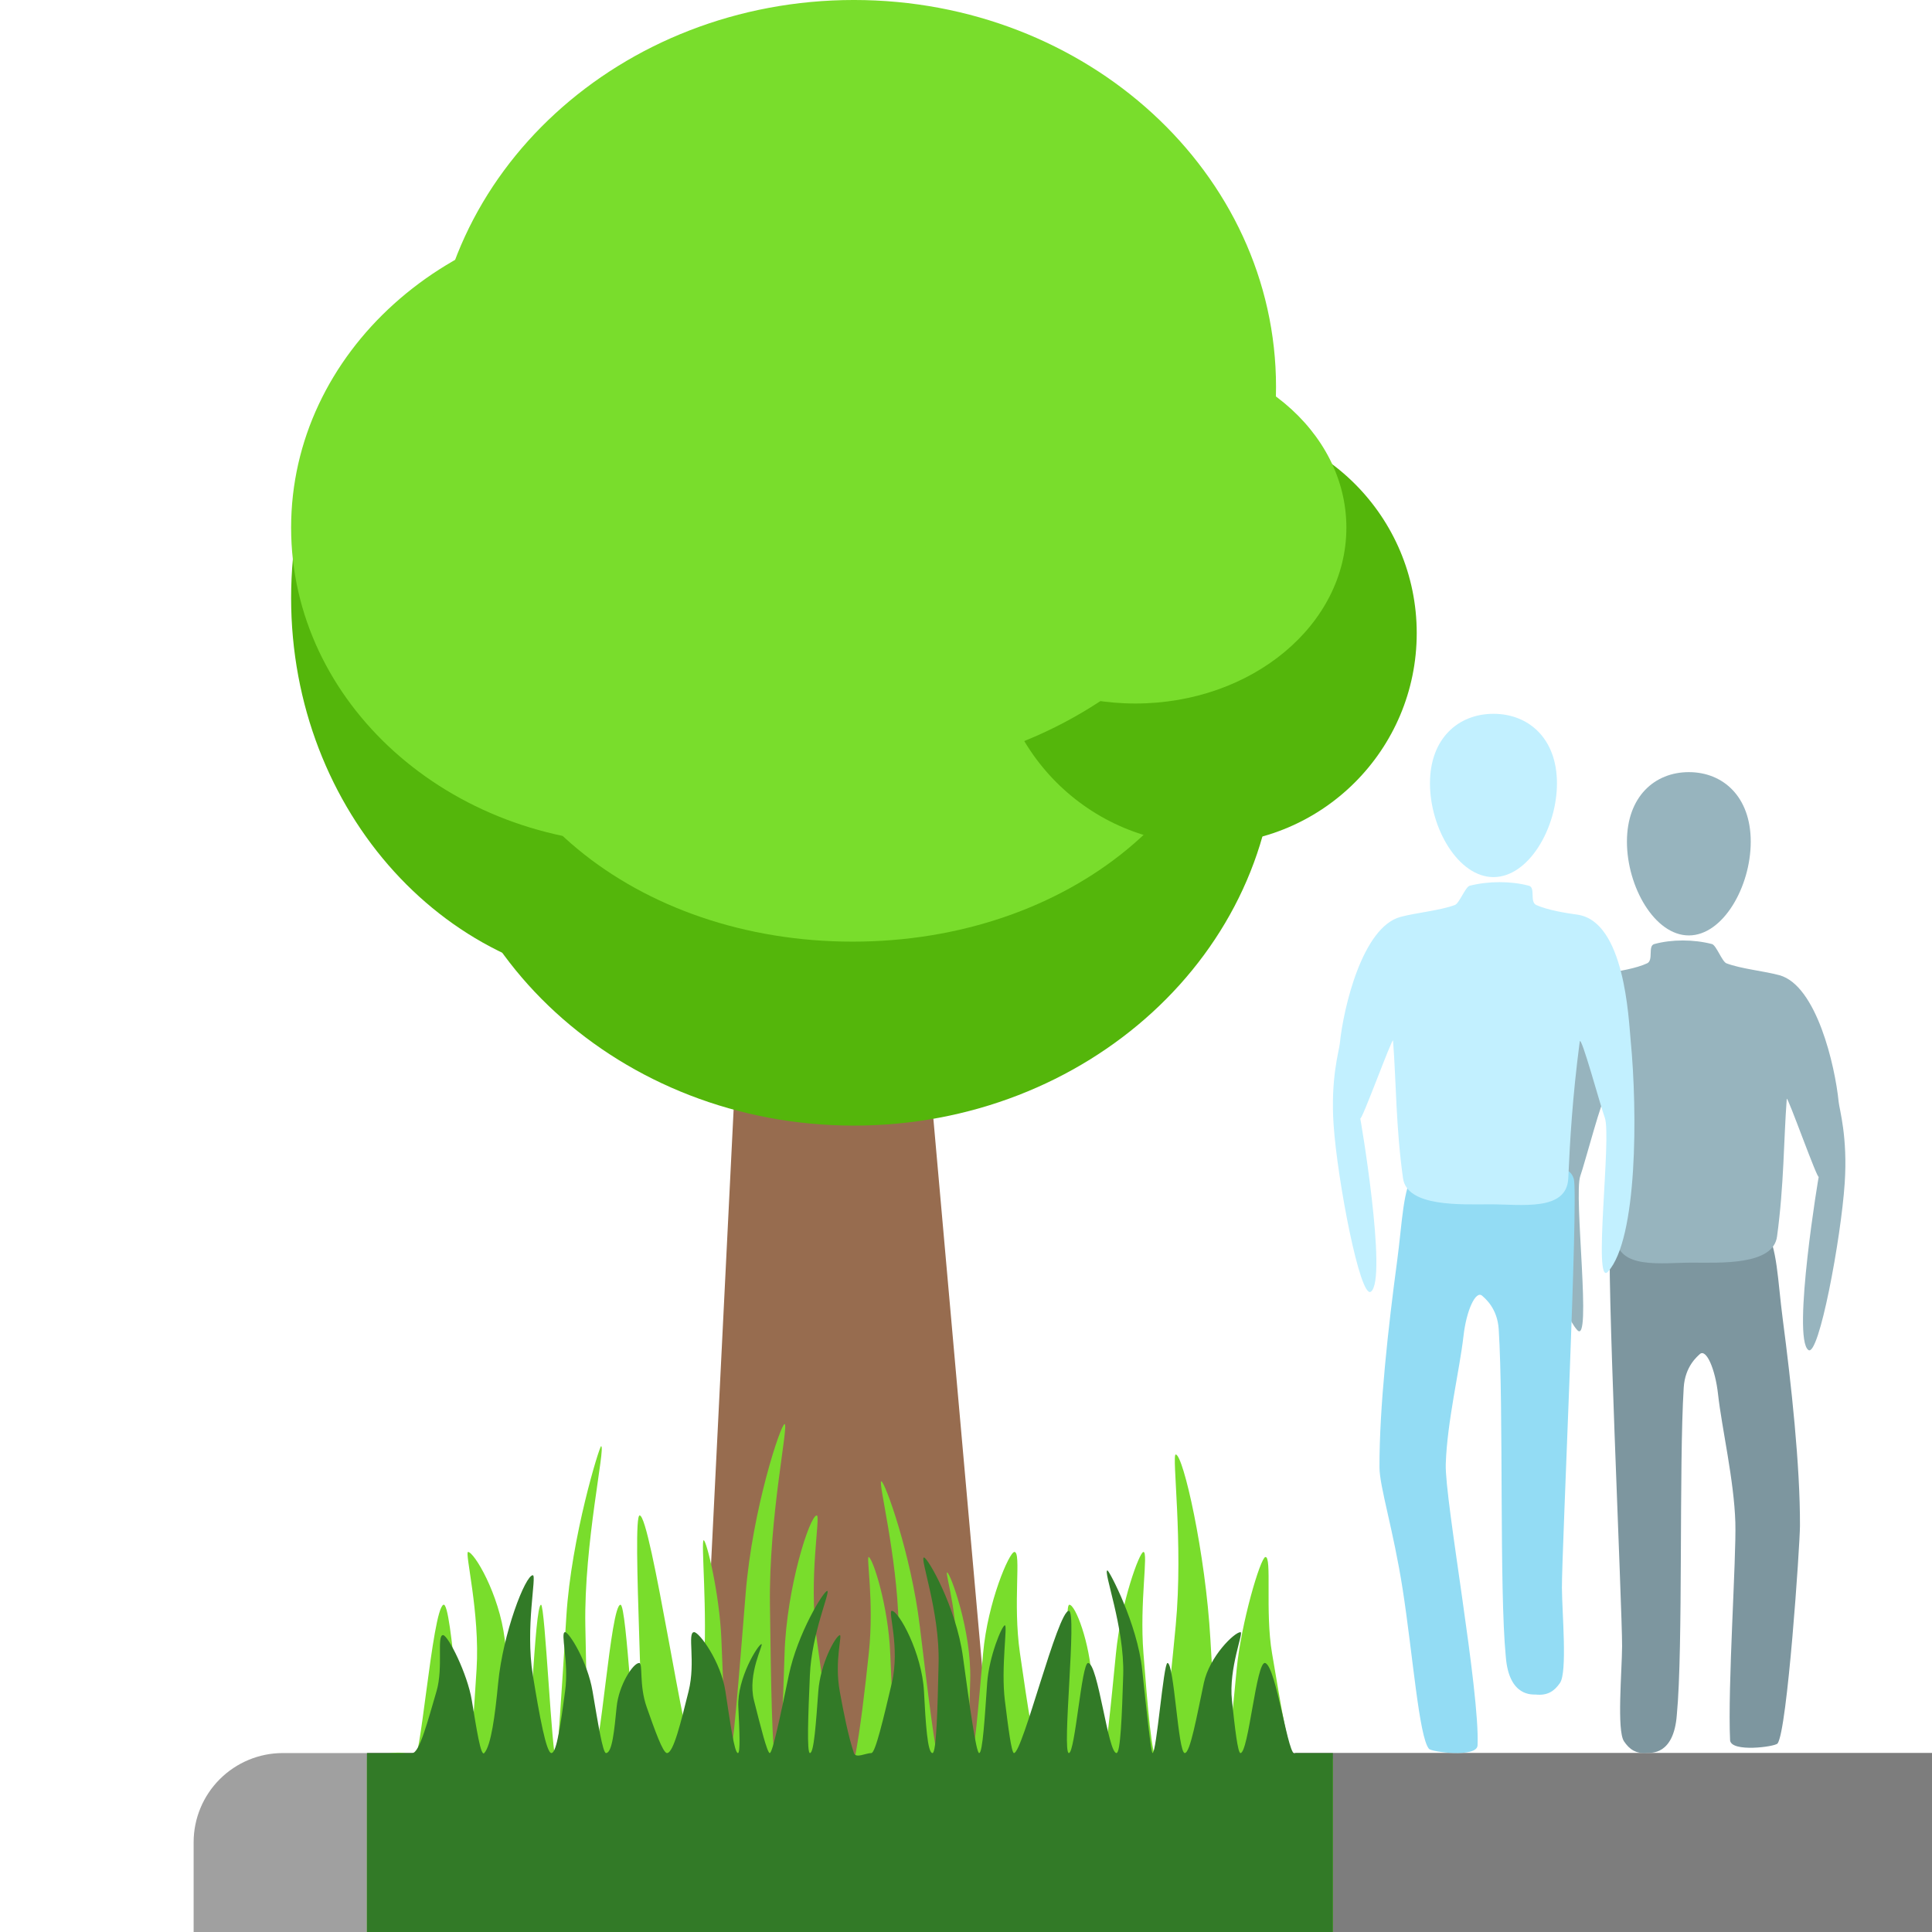
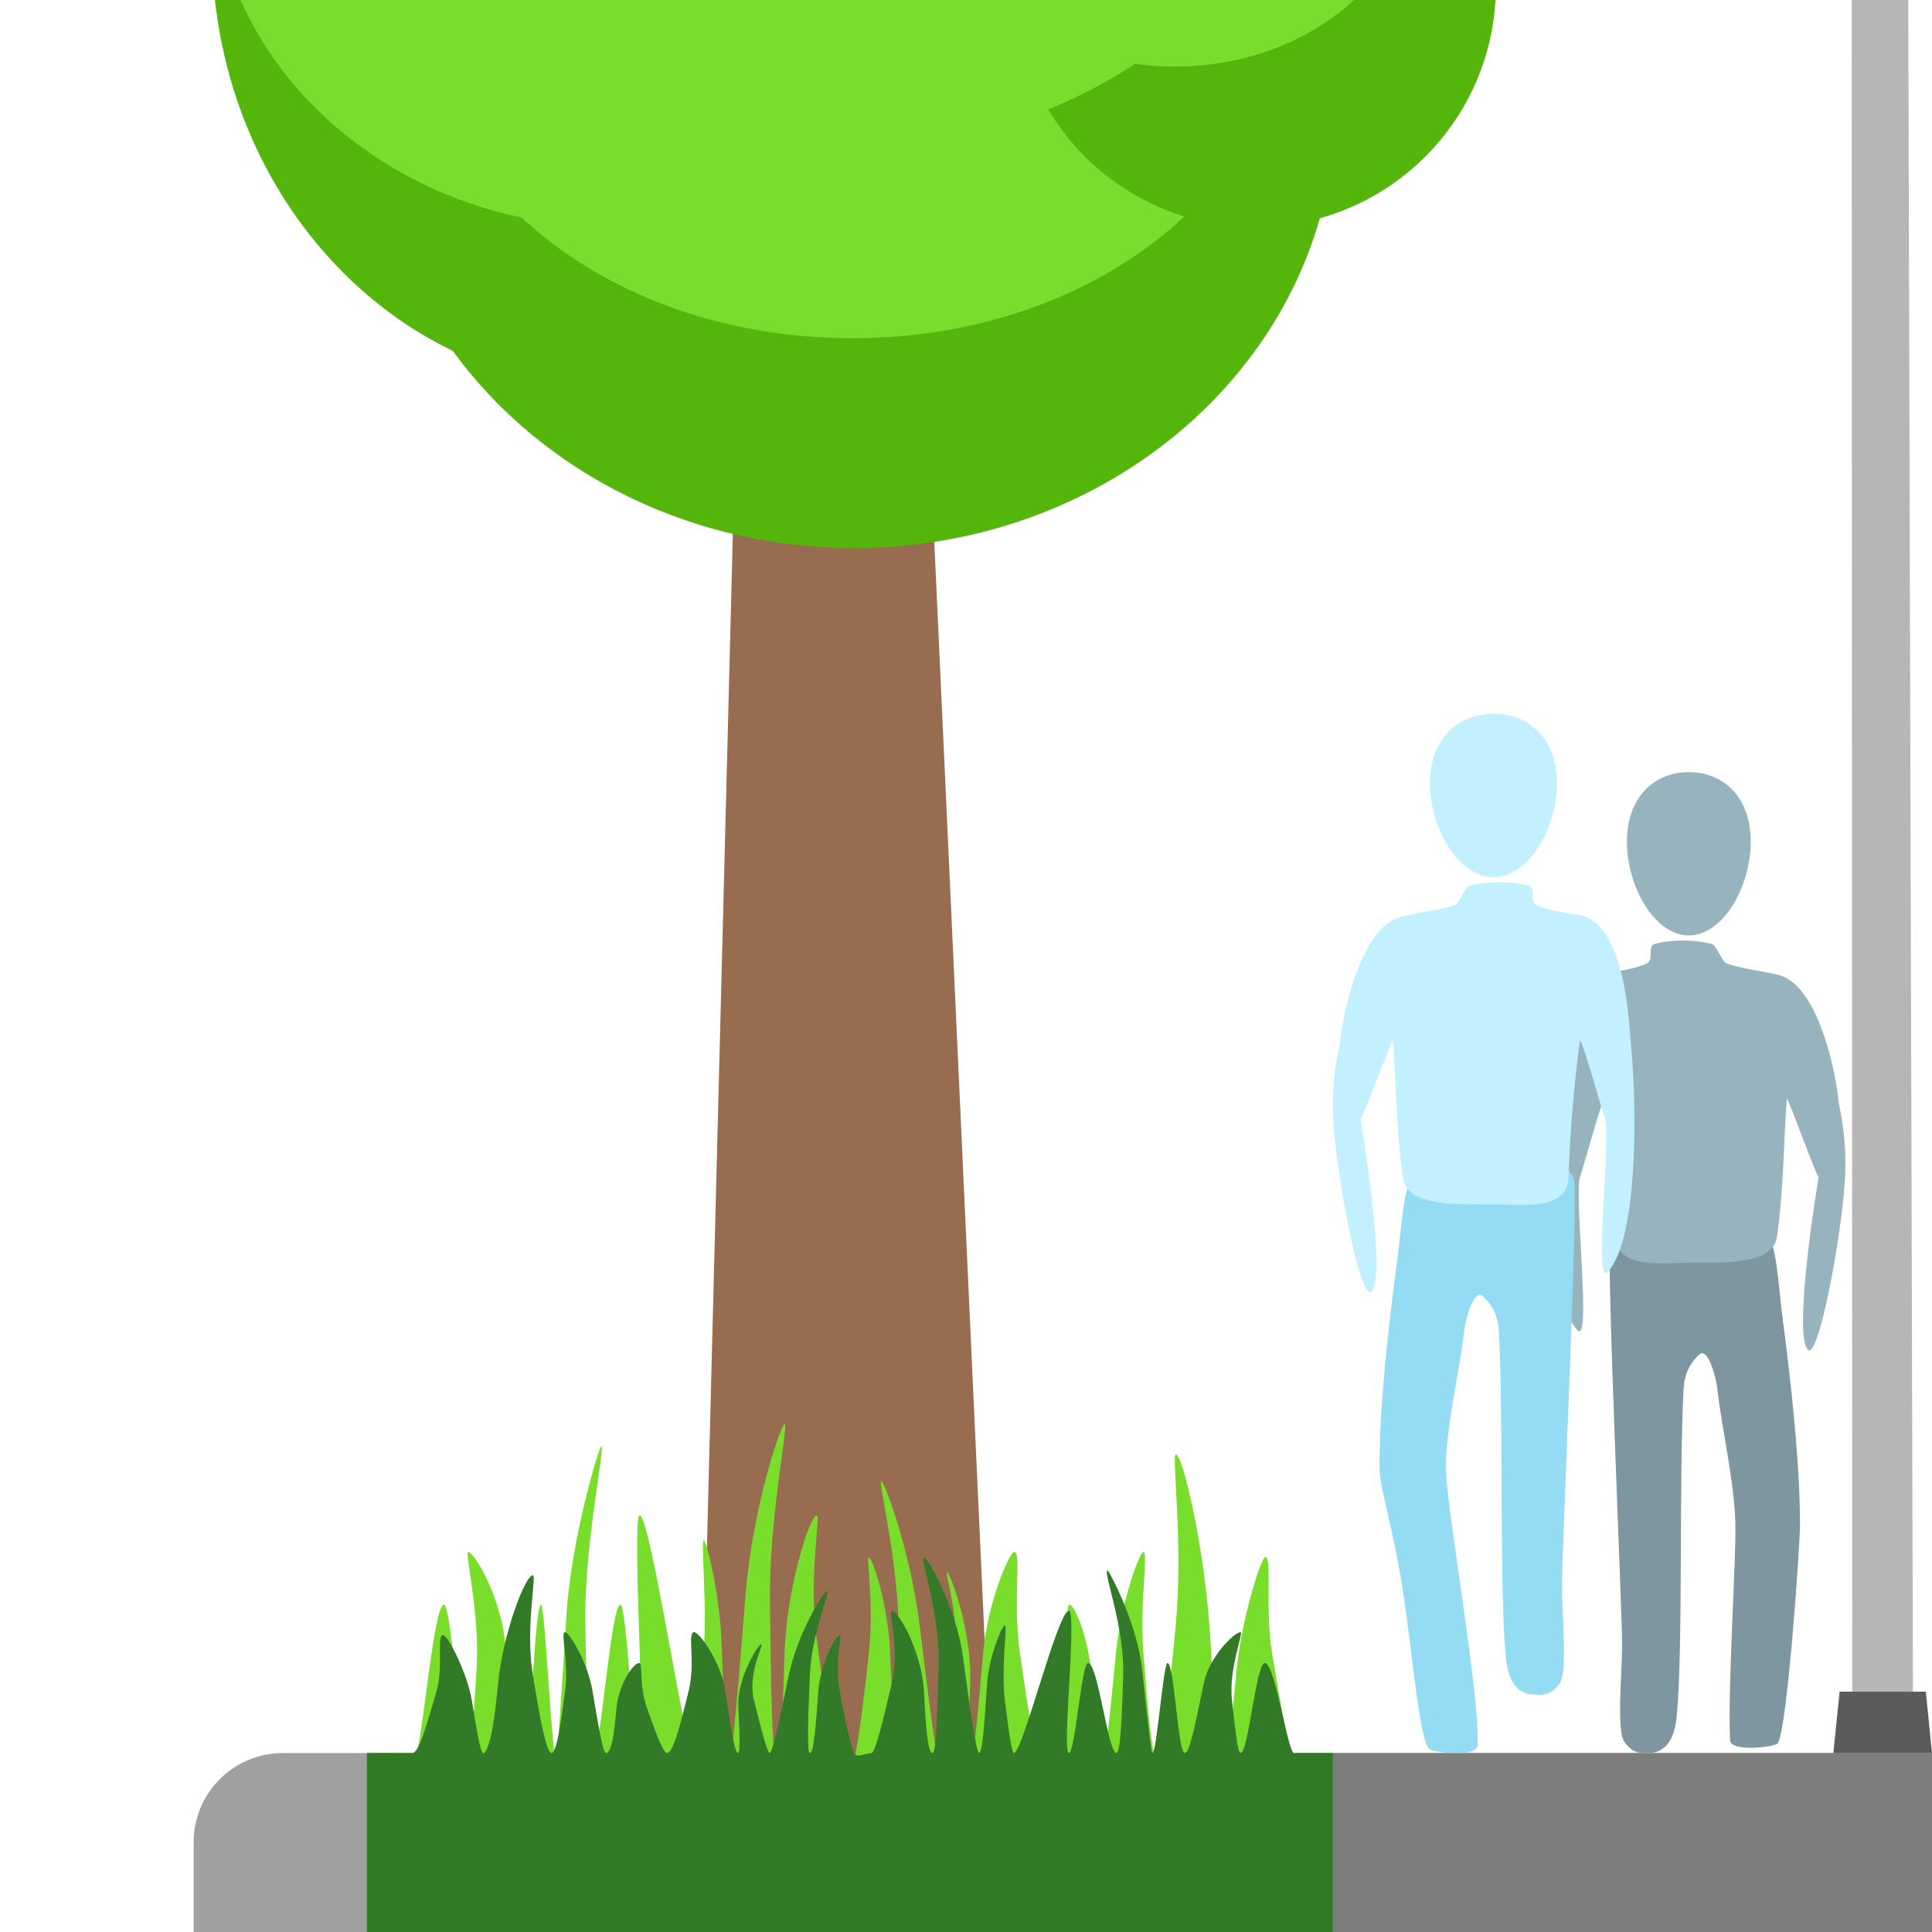
<svg xmlns="http://www.w3.org/2000/svg" width="100%" height="100%" viewBox="0 0 26 26" version="1.1" xml:space="preserve" style="fill-rule:evenodd;clip-rule:evenodd;stroke-linejoin:round;stroke-miterlimit:2;">
  <g transform="matrix(1,0,0,1,13,0)">
    <g id="b">
      <g id="Sidewalk-Right-Grass">
        <g transform="matrix(0.995495,0,0,1,-10.3942,-0.690176)">
-           <path d="M26,25.482C26,25.164 25.873,24.859 25.647,24.634C25.421,24.409 25.114,24.282 24.795,24.282C20.441,24.282 5.559,24.282 1.205,24.282C0.886,24.282 0.579,24.409 0.353,24.634C0.127,24.859 -0,25.164 -0,25.482C0,25.772 0,26.69 0,26.69L26,26.69L26,25.482Z" style="fill:rgb(160,160,160);" />
+           <path d="M26,25.482C26,25.164 25.873,24.859 25.647,24.634C25.421,24.409 25.114,24.282 24.795,24.282C20.441,24.282 5.559,24.282 1.205,24.282C0.886,24.282 0.579,24.409 0.353,24.634C0.127,24.859 -0,25.164 -0,25.482C0,25.772 0,39.69 0,39.69L26,39.69L26,25.482Z" style="fill:rgb(160,160,160);" />
        </g>
        <g transform="matrix(1.10321,0,0,1,-11.6013,-0.690176)">
-           <rect x="3.213" y="24.282" width="19.087" height="2.408" style="fill:rgb(125,125,125);" />
+           <rect x="3.213" y="24.282" width="19.087" height="15.408" style="fill:rgb(125,125,125);" />
        </g>
        <g id="Tree-median" transform="matrix(1.2381,0,0,1.2381,-52.2704,36.0249)">
          <g id="Path_3564" transform="matrix(1,0,0,1,39.345,-15.422)">
-             <path d="M0.35,-1.667L2.505,-1.667L3.132,5.38C2.661,5.695 0.459,5.697 0,5.38L0.35,-1.667Z" style="fill:rgb(151,108,79);fill-rule:nonzero;" />
+             <path d="M0.35,-8.3L2.505,-8.3L3.132,5.38C2.661,5.695 0.459,5.697 0,5.38L0.35,-8.3Z" style="fill:rgb(151,108,79);fill-rule:nonzero;" />
          </g>
-           <g transform="matrix(0.764682,0,0,0.764682,9.64805,-6.84706)">
+           <g transform="matrix(0.87219,0,0,0.87219,5.2402,-11.7172)">
            <g id="Ellipse_885" transform="matrix(1,0,0,1,35,-24.097)">
              <ellipse cx="6" cy="5.5" rx="6" ry="5.5" style="fill:rgb(84,182,11);" />
            </g>
            <g id="Ellipse_886" transform="matrix(1,0,0,1,33,-26.097)">
              <ellipse cx="5" cy="5.5" rx="5" ry="5.5" style="fill:rgb(84,182,11);" />
            </g>
            <g id="Path_3565" transform="matrix(1,0,0,1,35.456,-25.286)">
              <path d="M5.525,0C8.576,0 11.05,2.2 11.05,4.911C11.05,7.622 8.576,9.574 5.525,9.574C2.474,9.574 0,7.623 0,4.911C0,2.199 2.474,0 5.525,0Z" style="fill:rgb(121,221,44);fill-rule:nonzero;" />
            </g>
            <g id="Ellipse_887" transform="matrix(1,0,0,1,33,-26.097)">
              <ellipse cx="5" cy="4.5" rx="5" ry="4.5" style="fill:rgb(121,221,44);" />
            </g>
            <g id="Ellipse_883" transform="matrix(1,0,0,1,43,-23.097)">
              <circle cx="3" cy="3" r="3" style="fill:rgb(84,182,11);" />
            </g>
            <g id="Ellipse_888" transform="matrix(1,0,0,1,35,-29.097)">
              <ellipse cx="6" cy="5.5" rx="6" ry="5.5" style="fill:rgb(121,221,44);" />
            </g>
            <g id="Ellipse_889" transform="matrix(1,0,0,1,42,-24.097)">
              <ellipse cx="3" cy="2.5" rx="3" ry="2.5" style="fill:rgb(121,221,44);" />
            </g>
          </g>
        </g>
        <g id="Grass-Median" transform="matrix(1,0,0,1,-14.5085,0)">
          <g transform="matrix(-0.845328,0,0,1.71229,23.7883,-17.9065)">
            <path d="M20.515,24.282C20.515,24.282 19.881,24.17 19.781,24.282C19.672,24.405 19.478,23.107 19.297,23.07C19.157,23.041 19.033,24.282 18.905,24.282C18.861,24.282 18.816,23.943 18.769,23.574C18.714,23.135 18.962,22.655 18.905,22.655C18.81,22.655 18.411,22.981 18.321,23.341C18.209,23.786 18.105,24.282 18.018,24.282C17.911,24.282 17.85,23.07 17.743,23.07C17.679,23.07 17.569,24.282 17.505,24.282C17.482,24.282 17.412,23.733 17.34,23.16C17.262,22.538 16.813,21.824 16.787,21.824C16.711,21.824 17.061,22.589 17.038,23.232C17.018,23.778 16.995,24.282 16.931,24.282C16.795,24.282 16.638,23.07 16.478,23.07C16.375,23.07 16.272,24.282 16.173,24.282C16.058,24.282 16.306,22.368 16.173,22.368C15.995,22.368 15.436,24.282 15.299,24.282C15.26,24.282 15.208,23.943 15.154,23.574C15.09,23.135 15.2,22.563 15.154,22.563C15.109,22.563 14.902,22.981 14.872,23.341C14.835,23.786 14.801,24.282 14.745,24.282C14.695,24.282 14.592,23.636 14.486,22.983C14.377,22.315 13.926,21.65 13.866,21.65C13.794,21.65 14.118,22.375 14.099,23.07C14.083,23.692 14.064,24.282 14.002,24.282C13.922,24.282 13.893,23.884 13.866,23.45C13.833,22.934 13.465,22.368 13.354,22.368C13.287,22.368 13.489,22.857 13.354,23.341C13.222,23.814 13.092,24.282 13.029,24.282C12.939,24.282 12.781,24.358 12.751,24.282C12.661,24.055 12.587,23.74 12.525,23.45C12.437,23.041 12.572,22.682 12.525,22.695C12.454,22.715 12.217,23.077 12.184,23.45C12.148,23.86 12.116,24.282 12.051,24.282C11.999,24.282 12.023,23.764 12.05,23.232C12.077,22.673 12.382,22.1 12.326,22.1C12.269,22.1 11.853,22.673 11.715,23.232C11.584,23.764 11.457,24.282 11.411,24.282C11.371,24.282 11.266,23.929 11.16,23.574C11.053,23.212 11.319,22.816 11.279,22.816C11.23,22.816 10.887,23.275 10.911,23.664C10.93,23.987 10.945,24.282 10.904,24.282C10.847,24.282 10.78,23.863 10.705,23.45C10.633,23.05 10.289,22.655 10.207,22.655C10.092,22.655 10.236,23.05 10.119,23.45C9.997,23.863 9.879,24.282 9.775,24.282C9.71,24.282 9.58,23.971 9.452,23.664C9.327,23.365 9.396,23.07 9.332,23.07C9.236,23.07 9.007,23.365 8.973,23.664C8.937,23.971 8.903,24.282 8.804,24.282C8.752,24.282 8.673,23.863 8.59,23.45C8.51,23.05 8.216,22.655 8.153,22.655C8.07,22.655 8.217,23.05 8.153,23.45C8.087,23.863 8.021,24.282 7.935,24.282C7.853,24.282 7.744,23.778 7.639,23.232C7.516,22.589 7.705,21.889 7.639,21.889C7.519,21.889 7.164,22.668 7.087,23.341C7.037,23.785 6.973,24.183 6.866,24.282C6.81,24.334 6.743,23.955 6.668,23.574C6.598,23.214 6.292,22.702 6.212,22.695C6.104,22.687 6.218,23.128 6.106,23.45C5.969,23.843 5.835,24.282 5.72,24.282L5.137,24.282L5.137,25.642L20.515,25.642L20.515,24.282Z" style="fill:rgb(121,221,44);" />
          </g>
          <g transform="matrix(0.845328,0,0,1,2.22147,-0.690176)">
-             <path d="M20.376,24.282L19.781,24.282C19.672,24.405 19.478,23.107 19.297,23.07C19.157,23.041 19.033,24.282 18.905,24.282C18.861,24.282 18.816,23.943 18.769,23.574C18.714,23.135 18.962,22.655 18.905,22.655C18.81,22.655 18.411,22.981 18.321,23.341C18.209,23.786 18.105,24.282 18.018,24.282C17.911,24.282 17.85,23.07 17.743,23.07C17.679,23.07 17.569,24.282 17.505,24.282C17.482,24.282 17.412,23.733 17.34,23.16C17.262,22.538 16.813,21.824 16.787,21.824C16.711,21.824 17.061,22.589 17.038,23.232C17.018,23.778 16.995,24.282 16.931,24.282C16.795,24.282 16.638,23.07 16.478,23.07C16.375,23.07 16.272,24.282 16.173,24.282C16.058,24.282 16.306,22.368 16.173,22.368C15.995,22.368 15.436,24.282 15.299,24.282C15.26,24.282 15.208,23.943 15.154,23.574C15.09,23.135 15.2,22.563 15.154,22.563C15.109,22.563 14.902,22.981 14.872,23.341C14.835,23.786 14.801,24.282 14.745,24.282C14.695,24.282 14.592,23.636 14.486,22.983C14.377,22.315 13.926,21.65 13.866,21.65C13.794,21.65 14.118,22.375 14.099,23.07C14.083,23.692 14.064,24.282 14.002,24.282C13.922,24.282 13.893,23.884 13.866,23.45C13.833,22.934 13.465,22.368 13.354,22.368C13.287,22.368 13.489,22.857 13.354,23.341C13.222,23.814 13.092,24.282 13.029,24.282C12.939,24.282 12.781,24.358 12.751,24.282C12.661,24.055 12.587,23.74 12.525,23.45C12.437,23.041 12.572,22.682 12.525,22.695C12.454,22.715 12.217,23.077 12.184,23.45C12.148,23.86 12.116,24.282 12.051,24.282C11.999,24.282 12.023,23.764 12.05,23.232C12.077,22.673 12.382,22.1 12.326,22.1C12.269,22.1 11.853,22.673 11.715,23.232C11.584,23.764 11.457,24.282 11.411,24.282C11.371,24.282 11.266,23.929 11.16,23.574C11.053,23.212 11.319,22.816 11.279,22.816C11.23,22.816 10.887,23.275 10.911,23.664C10.93,23.987 10.945,24.282 10.904,24.282C10.847,24.282 10.78,23.863 10.705,23.45C10.633,23.05 10.289,22.655 10.207,22.655C10.092,22.655 10.236,23.05 10.119,23.45C9.997,23.863 9.879,24.282 9.775,24.282C9.71,24.282 9.58,23.971 9.452,23.664C9.327,23.365 9.396,23.07 9.332,23.07C9.236,23.07 9.007,23.365 8.973,23.664C8.937,23.971 8.903,24.282 8.804,24.282C8.752,24.282 8.673,23.863 8.59,23.45C8.51,23.05 8.216,22.655 8.153,22.655C8.07,22.655 8.217,23.05 8.153,23.45C8.087,23.863 8.021,24.282 7.935,24.282C7.853,24.282 7.744,23.778 7.639,23.232C7.516,22.589 7.705,21.889 7.639,21.889C7.519,21.889 7.164,22.668 7.087,23.341C7.037,23.785 6.973,24.183 6.866,24.282C6.81,24.334 6.743,23.955 6.668,23.574C6.598,23.214 6.292,22.702 6.212,22.695C6.104,22.687 6.218,23.128 6.106,23.45C5.969,23.843 5.835,24.282 5.72,24.282L4.998,24.282L4.998,26.69L20.376,26.69L20.376,24.282Z" style="fill:rgb(50,122,39);" />
+             <path d="M20.376,24.282L19.781,24.282C19.672,24.405 19.478,23.107 19.297,23.07C19.157,23.041 19.033,24.282 18.905,24.282C18.861,24.282 18.816,23.943 18.769,23.574C18.714,23.135 18.962,22.655 18.905,22.655C18.81,22.655 18.411,22.981 18.321,23.341C18.209,23.786 18.105,24.282 18.018,24.282C17.911,24.282 17.85,23.07 17.743,23.07C17.679,23.07 17.569,24.282 17.505,24.282C17.482,24.282 17.412,23.733 17.34,23.16C17.262,22.538 16.813,21.824 16.787,21.824C16.711,21.824 17.061,22.589 17.038,23.232C17.018,23.778 16.995,24.282 16.931,24.282C16.795,24.282 16.638,23.07 16.478,23.07C16.375,23.07 16.272,24.282 16.173,24.282C16.058,24.282 16.306,22.368 16.173,22.368C15.995,22.368 15.436,24.282 15.299,24.282C15.26,24.282 15.208,23.943 15.154,23.574C15.09,23.135 15.2,22.563 15.154,22.563C15.109,22.563 14.902,22.981 14.872,23.341C14.835,23.786 14.801,24.282 14.745,24.282C14.695,24.282 14.592,23.636 14.486,22.983C14.377,22.315 13.926,21.65 13.866,21.65C13.794,21.65 14.118,22.375 14.099,23.07C14.083,23.692 14.064,24.282 14.002,24.282C13.922,24.282 13.893,23.884 13.866,23.45C13.833,22.934 13.465,22.368 13.354,22.368C13.287,22.368 13.489,22.857 13.354,23.341C13.222,23.814 13.092,24.282 13.029,24.282C12.939,24.282 12.781,24.358 12.751,24.282C12.661,24.055 12.587,23.74 12.525,23.45C12.437,23.041 12.572,22.682 12.525,22.695C12.454,22.715 12.217,23.077 12.184,23.45C12.148,23.86 12.116,24.282 12.051,24.282C11.999,24.282 12.023,23.764 12.05,23.232C12.077,22.673 12.382,22.1 12.326,22.1C12.269,22.1 11.853,22.673 11.715,23.232C11.584,23.764 11.457,24.282 11.411,24.282C11.371,24.282 11.266,23.929 11.16,23.574C11.053,23.212 11.319,22.816 11.279,22.816C11.23,22.816 10.887,23.275 10.911,23.664C10.93,23.987 10.945,24.282 10.904,24.282C10.847,24.282 10.78,23.863 10.705,23.45C10.633,23.05 10.289,22.655 10.207,22.655C10.092,22.655 10.236,23.05 10.119,23.45C9.997,23.863 9.879,24.282 9.775,24.282C9.71,24.282 9.58,23.971 9.452,23.664C9.327,23.365 9.396,23.07 9.332,23.07C9.236,23.07 9.007,23.365 8.973,23.664C8.937,23.971 8.903,24.282 8.804,24.282C8.752,24.282 8.673,23.863 8.59,23.45C8.51,23.05 8.216,22.655 8.153,22.655C8.07,22.655 8.217,23.05 8.153,23.45C8.087,23.863 8.021,24.282 7.935,24.282C7.853,24.282 7.744,23.778 7.639,23.232C7.516,22.589 7.705,21.889 7.639,21.889C7.519,21.889 7.164,22.668 7.087,23.341C7.037,23.785 6.973,24.183 6.866,24.282C6.81,24.334 6.743,23.955 6.668,23.574C6.598,23.214 6.292,22.702 6.212,22.695C6.104,22.687 6.218,23.128 6.106,23.45C5.969,23.843 5.835,24.282 5.72,24.282L4.998,24.282L4.998,39.69L20.376,39.69L20.376,24.282Z" style="fill:rgb(50,122,39);" />
          </g>
        </g>
        <g transform="matrix(0.538296,0,0,0.538296,2.20049,9.23831)">
          <g transform="matrix(-0.975012,0,0,1,19.9658,1.45571)">
            <g transform="matrix(-0.842726,1.03204e-16,-1.11579e-16,-0.911114,17.3945,27.9104)">
              <path d="M10.977,17.122C10.831,16.699 11.336,6.86 11.329,5.898C11.324,5.198 11.164,3.586 11.387,3.287C11.551,3.067 11.752,2.935 12.108,2.97C12.181,2.977 12.901,2.887 12.994,4.011C13.19,5.854 13.056,10.841 13.204,12.993C13.244,13.579 13.621,13.848 13.692,13.91C13.884,14.074 14.163,13.514 14.249,12.807C14.364,11.876 14.737,10.447 14.775,9.29C14.807,8.312 14.538,4.782 14.615,3.314C14.652,2.979 15.976,3.136 16.058,3.227C16.354,3.556 16.739,8.668 16.741,9.202C16.748,10.845 16.476,13.091 16.218,14.864C16.06,15.945 16.056,16.84 15.692,17.34C15.2,18.016 14.307,17.064 13.25,16.985C12.328,16.916 11.218,17.816 10.977,17.122Z" style="fill:rgb(125,150,159);fill-rule:nonzero;" />
            </g>
            <g transform="matrix(0.842726,0,0,0.842726,8.63844,6.4292)">
              <path d="M-3.674,-1.715C-3.115,-1.857 -2.45,-1.857 -1.918,-1.715C-1.714,-1.66 -1.903,-1.237 -1.701,-1.144C-1.377,-0.995 -0.825,-0.904 -0.486,-0.858C0.923,-0.667 1.038,2.221 1.101,2.879C1.304,4.995 1.306,8.759 0.43,9.732C-0.033,10.247 0.542,5.729 0.333,5.166C0.203,4.817 -0.379,2.663 -0.411,2.912C-0.627,4.567 -0.701,5.851 -0.75,6.962C-0.793,7.955 -2.15,7.735 -3.061,7.736C-3.929,7.737 -5.533,7.821 -5.653,6.962C-5.867,5.43 -5.853,4.119 -5.949,2.879C-5.959,2.742 -6.91,5.358 -6.924,5.185C-6.935,5.048 -6.099,9.975 -6.607,10.328C-6.925,10.549 -7.6,7.024 -7.712,5.378C-7.806,4.009 -7.552,3.197 -7.528,2.967C-7.418,1.888 -6.854,-0.485 -5.729,-0.79C-5.281,-0.911 -4.549,-0.981 -4.113,-1.144C-3.981,-1.194 -3.804,-1.681 -3.674,-1.715Z" style="fill:rgb(151,180,190);fill-rule:nonzero;" />
            </g>
            <g transform="matrix(0.451179,0,0,0.58023,4.54853,0.685696)">
              <path d="M3.518,0C5.46,0 7.036,1.055 7.036,2.996C7.036,4.938 5.46,7.036 3.518,7.036C1.576,7.036 0,4.938 0,2.996C0,1.055 1.576,0 3.518,0Z" style="fill:rgb(151,180,190);" />
            </g>
          </g>
          <g transform="matrix(1,0,0,1,2.96302,-0.00238321)">
            <g transform="matrix(-0.842726,1.03204e-16,-1.11579e-16,-0.911114,17.3945,27.9104)">
              <path d="M10.977,17.122C10.831,16.699 11.336,6.86 11.329,5.898C11.324,5.198 11.164,3.586 11.387,3.287C11.551,3.067 11.752,2.935 12.108,2.97C12.181,2.977 12.901,2.887 12.994,4.011C13.19,5.854 13.056,10.841 13.204,12.993C13.244,13.579 13.621,13.848 13.692,13.91C13.884,14.074 14.163,13.514 14.249,12.807C14.364,11.876 14.737,10.447 14.775,9.29C14.807,8.312 13.755,3.036 13.832,1.568C13.868,1.233 15.193,1.391 15.274,1.481C15.57,1.81 15.754,4.083 16.054,5.862C16.333,7.513 16.739,8.668 16.741,9.202C16.748,10.845 16.476,13.091 16.218,14.864C16.06,15.945 16.056,16.84 15.692,17.34C15.2,18.016 14.307,17.064 13.25,16.985C12.328,16.916 11.218,17.816 10.977,17.122Z" style="fill:rgb(147,220,244);fill-rule:nonzero;" />
            </g>
            <g transform="matrix(0.842726,0,0,0.842726,8.63844,6.4292)">
              <path d="M-3.674,-1.715C-3.115,-1.857 -2.45,-1.857 -1.918,-1.715C-1.714,-1.66 -1.903,-1.237 -1.701,-1.144C-1.377,-0.995 -0.825,-0.904 -0.486,-0.858C0.923,-0.667 1.038,2.221 1.101,2.879C1.304,4.995 1.306,8.759 0.43,9.732C-0.033,10.247 0.542,5.729 0.333,5.166C0.203,4.817 -0.379,2.663 -0.411,2.912C-0.627,4.567 -0.701,5.851 -0.75,6.962C-0.793,7.955 -2.15,7.735 -3.061,7.736C-3.929,7.737 -5.533,7.821 -5.653,6.962C-5.867,5.43 -5.853,4.119 -5.949,2.879C-5.959,2.742 -6.91,5.358 -6.924,5.185C-6.935,5.048 -6.099,9.975 -6.607,10.328C-6.925,10.549 -7.6,7.024 -7.712,5.378C-7.806,4.009 -7.552,3.197 -7.528,2.967C-7.418,1.888 -6.854,-0.485 -5.729,-0.79C-5.281,-0.911 -4.549,-0.981 -4.113,-1.144C-3.981,-1.194 -3.804,-1.681 -3.674,-1.715Z" style="fill:rgb(194,240,255);fill-rule:nonzero;" />
            </g>
            <g transform="matrix(0.451179,0,0,0.58023,4.54853,0.685696)">
              <path d="M3.518,0C5.46,0 7.036,1.055 7.036,2.996C7.036,4.938 5.46,7.036 3.518,7.036C1.576,7.036 0,4.938 0,2.996C0,1.055 1.576,0 3.518,0Z" style="fill:rgb(194,240,255);" />
            </g>
          </g>
        </g>
      </g>
    </g>
  </g>
+   <g id="Street-Lamp">
+     <g transform="matrix(1.01033,0,0,0.787888,-0.0874172,4.59095)">
+       <path d="M15.642,-28.594L14.912,-28.818L15.358,-29.249L24.921,-23.204L25.083,-0.219L25.107,-23.204L24.921,-23.763L14.912,-29.43L13.507,-29.249L12.61,-29.524C12.61,-29.524 12.669,-28.999 13.99,-28.594C15.31,-28.188 15.642,-28.594 15.642,-28.594Z" style="fill:rgb(255,225,0);" />
+     </g>
+     <path d="M15.716,-18.139L24.928,-13.37L25.182,5.477L25.596,5.477L25.182,-15.23L15.716,-18.873L15.716,-19.108L12.686,-19.598C12.686,-19.598 12.373,-19.633 12.378,-19.108C12.381,-18.763 12.653,-18.671 12.653,-18.671L15.716,-17.938L15.716,-18.139Z" style="fill:rgb(204,204,204);" />
+     <g transform="matrix(1.01033,0,0,0.787888,-0.0874172,4.59095)">
+       <path d="M25.462,-25.653L24.746,-25.653L24.759,23.592L25.568,23.592L25.462,-25.653Z" style="fill:rgb(182,182,182);" />
+     </g>
+     <g transform="matrix(1.80416,0,0,0.0403742,-19.9971,22.6396)">
+       <path d="M25.449,3.122L24.806,3.122L24.759,23.592L25.495,23.592L25.449,3.122Z" style="fill:rgb(91,91,91);" />
+     </g>
+   </g>
</svg>
